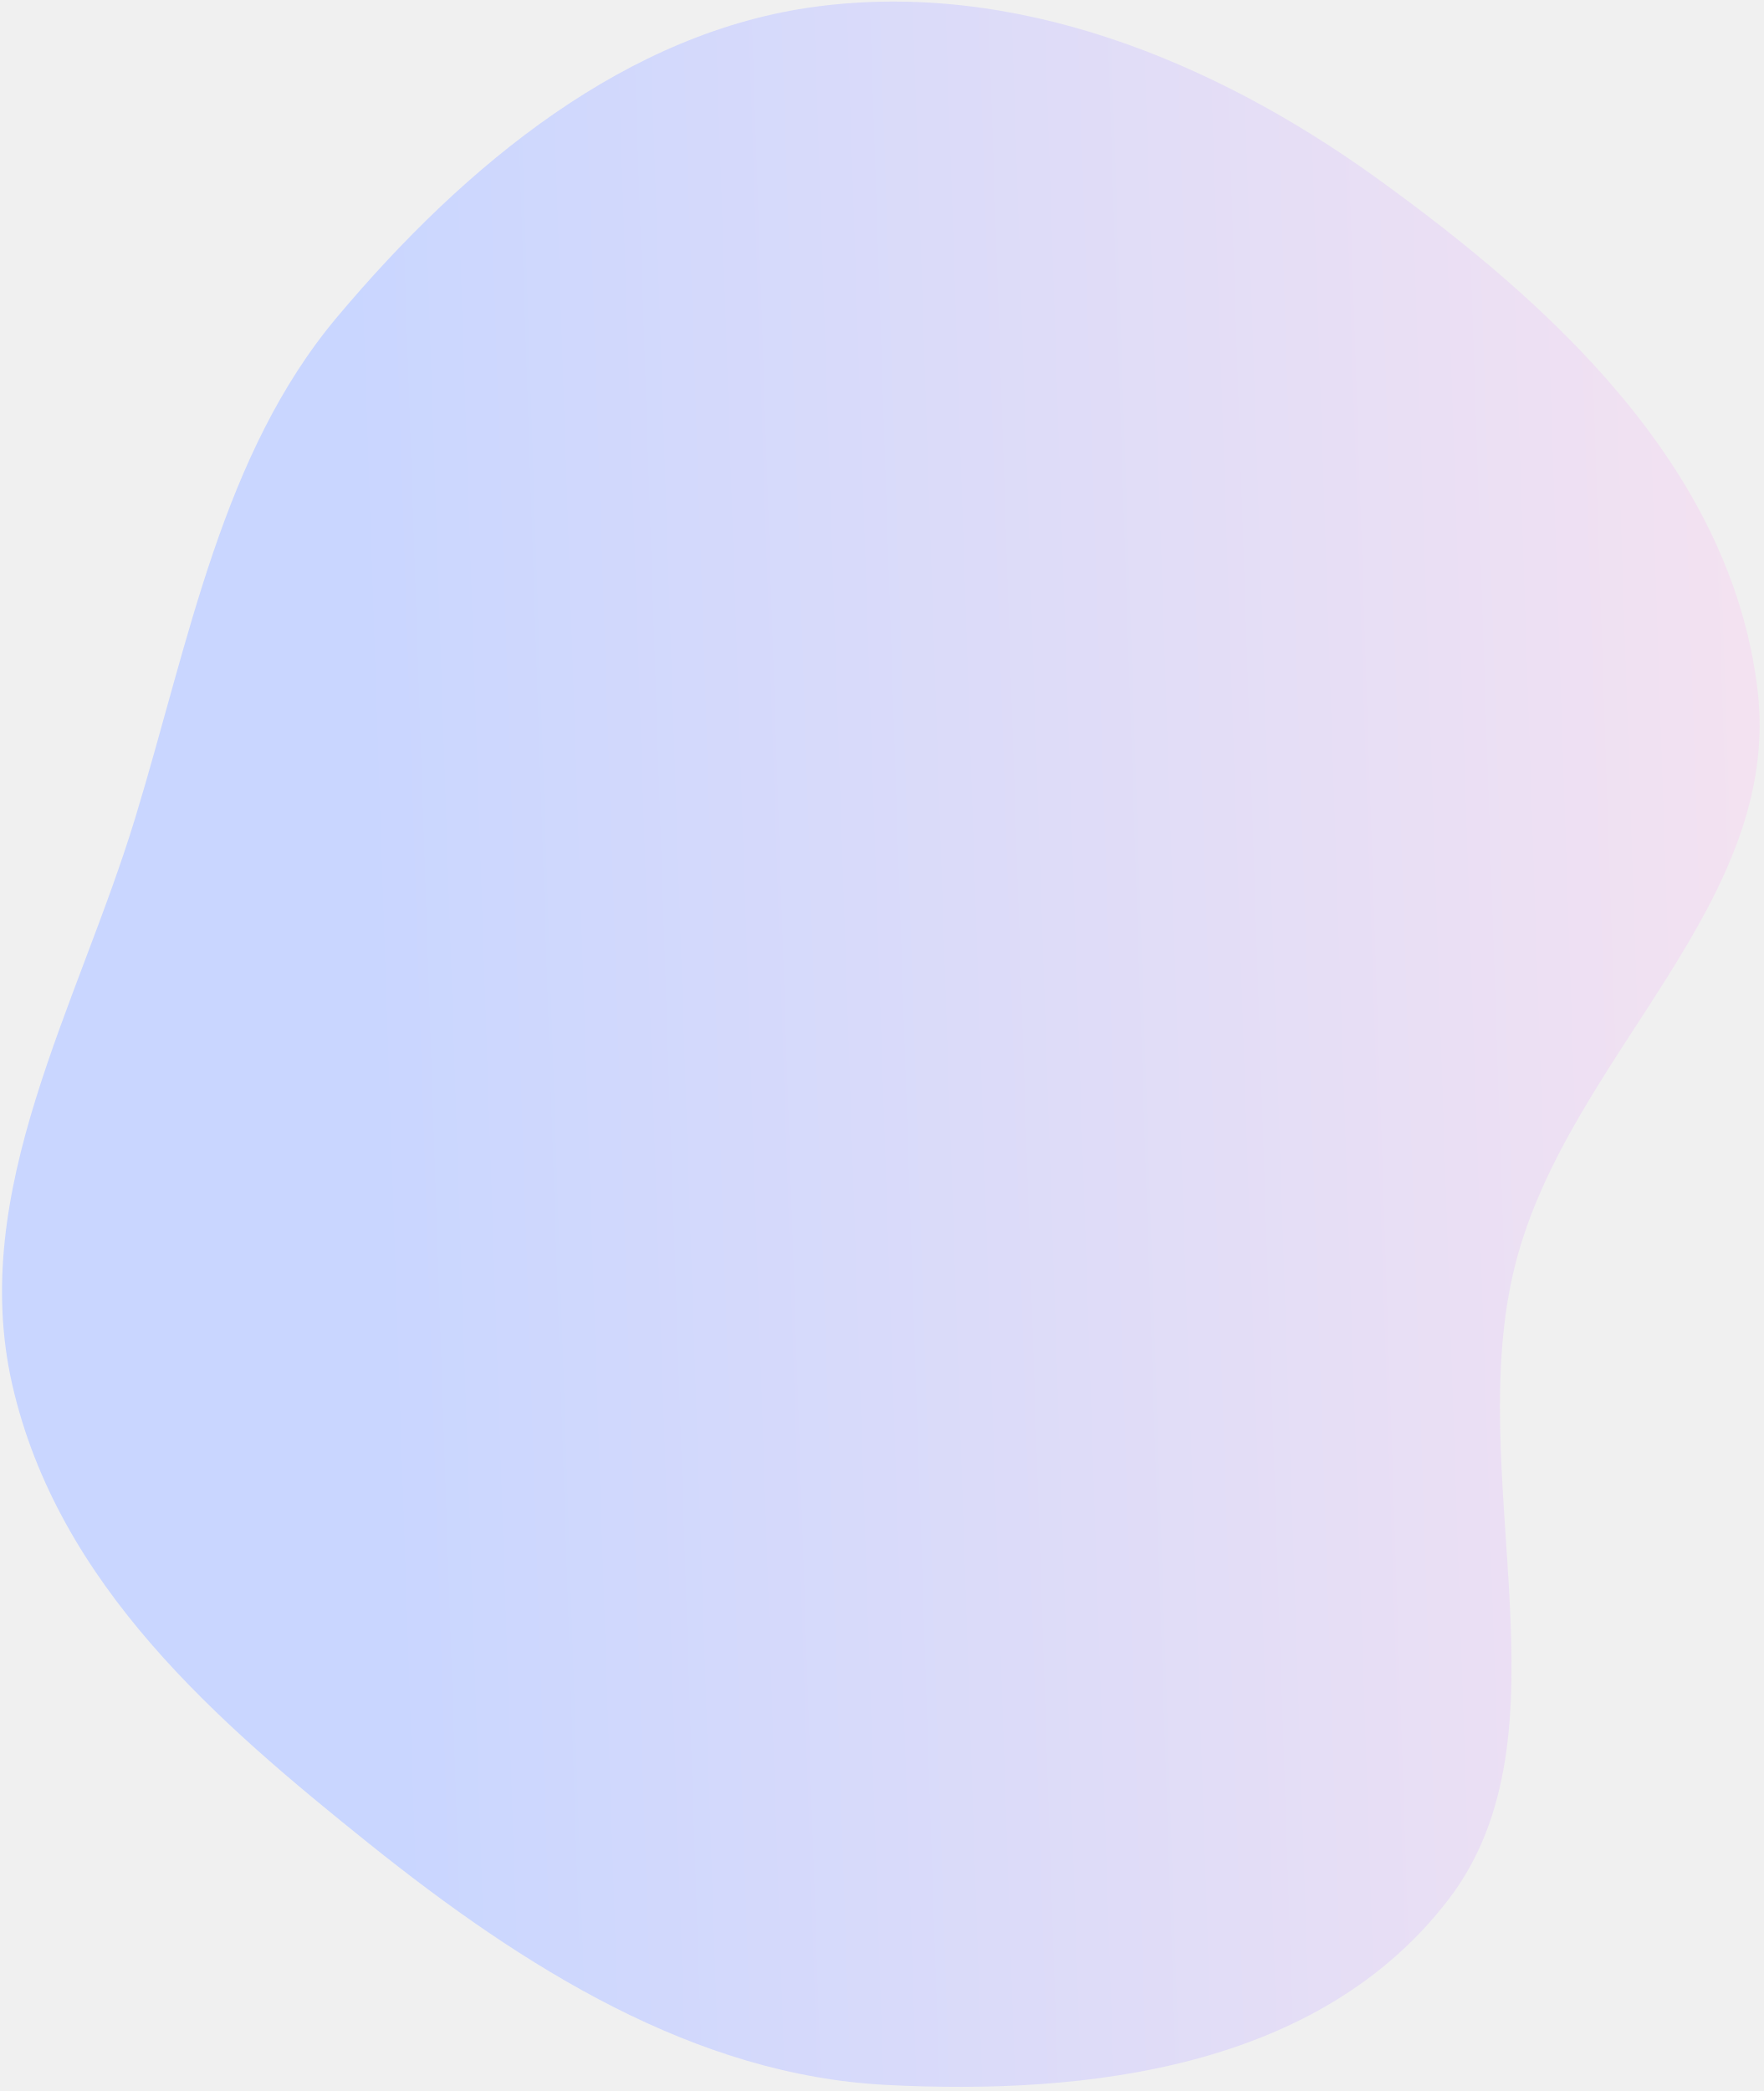
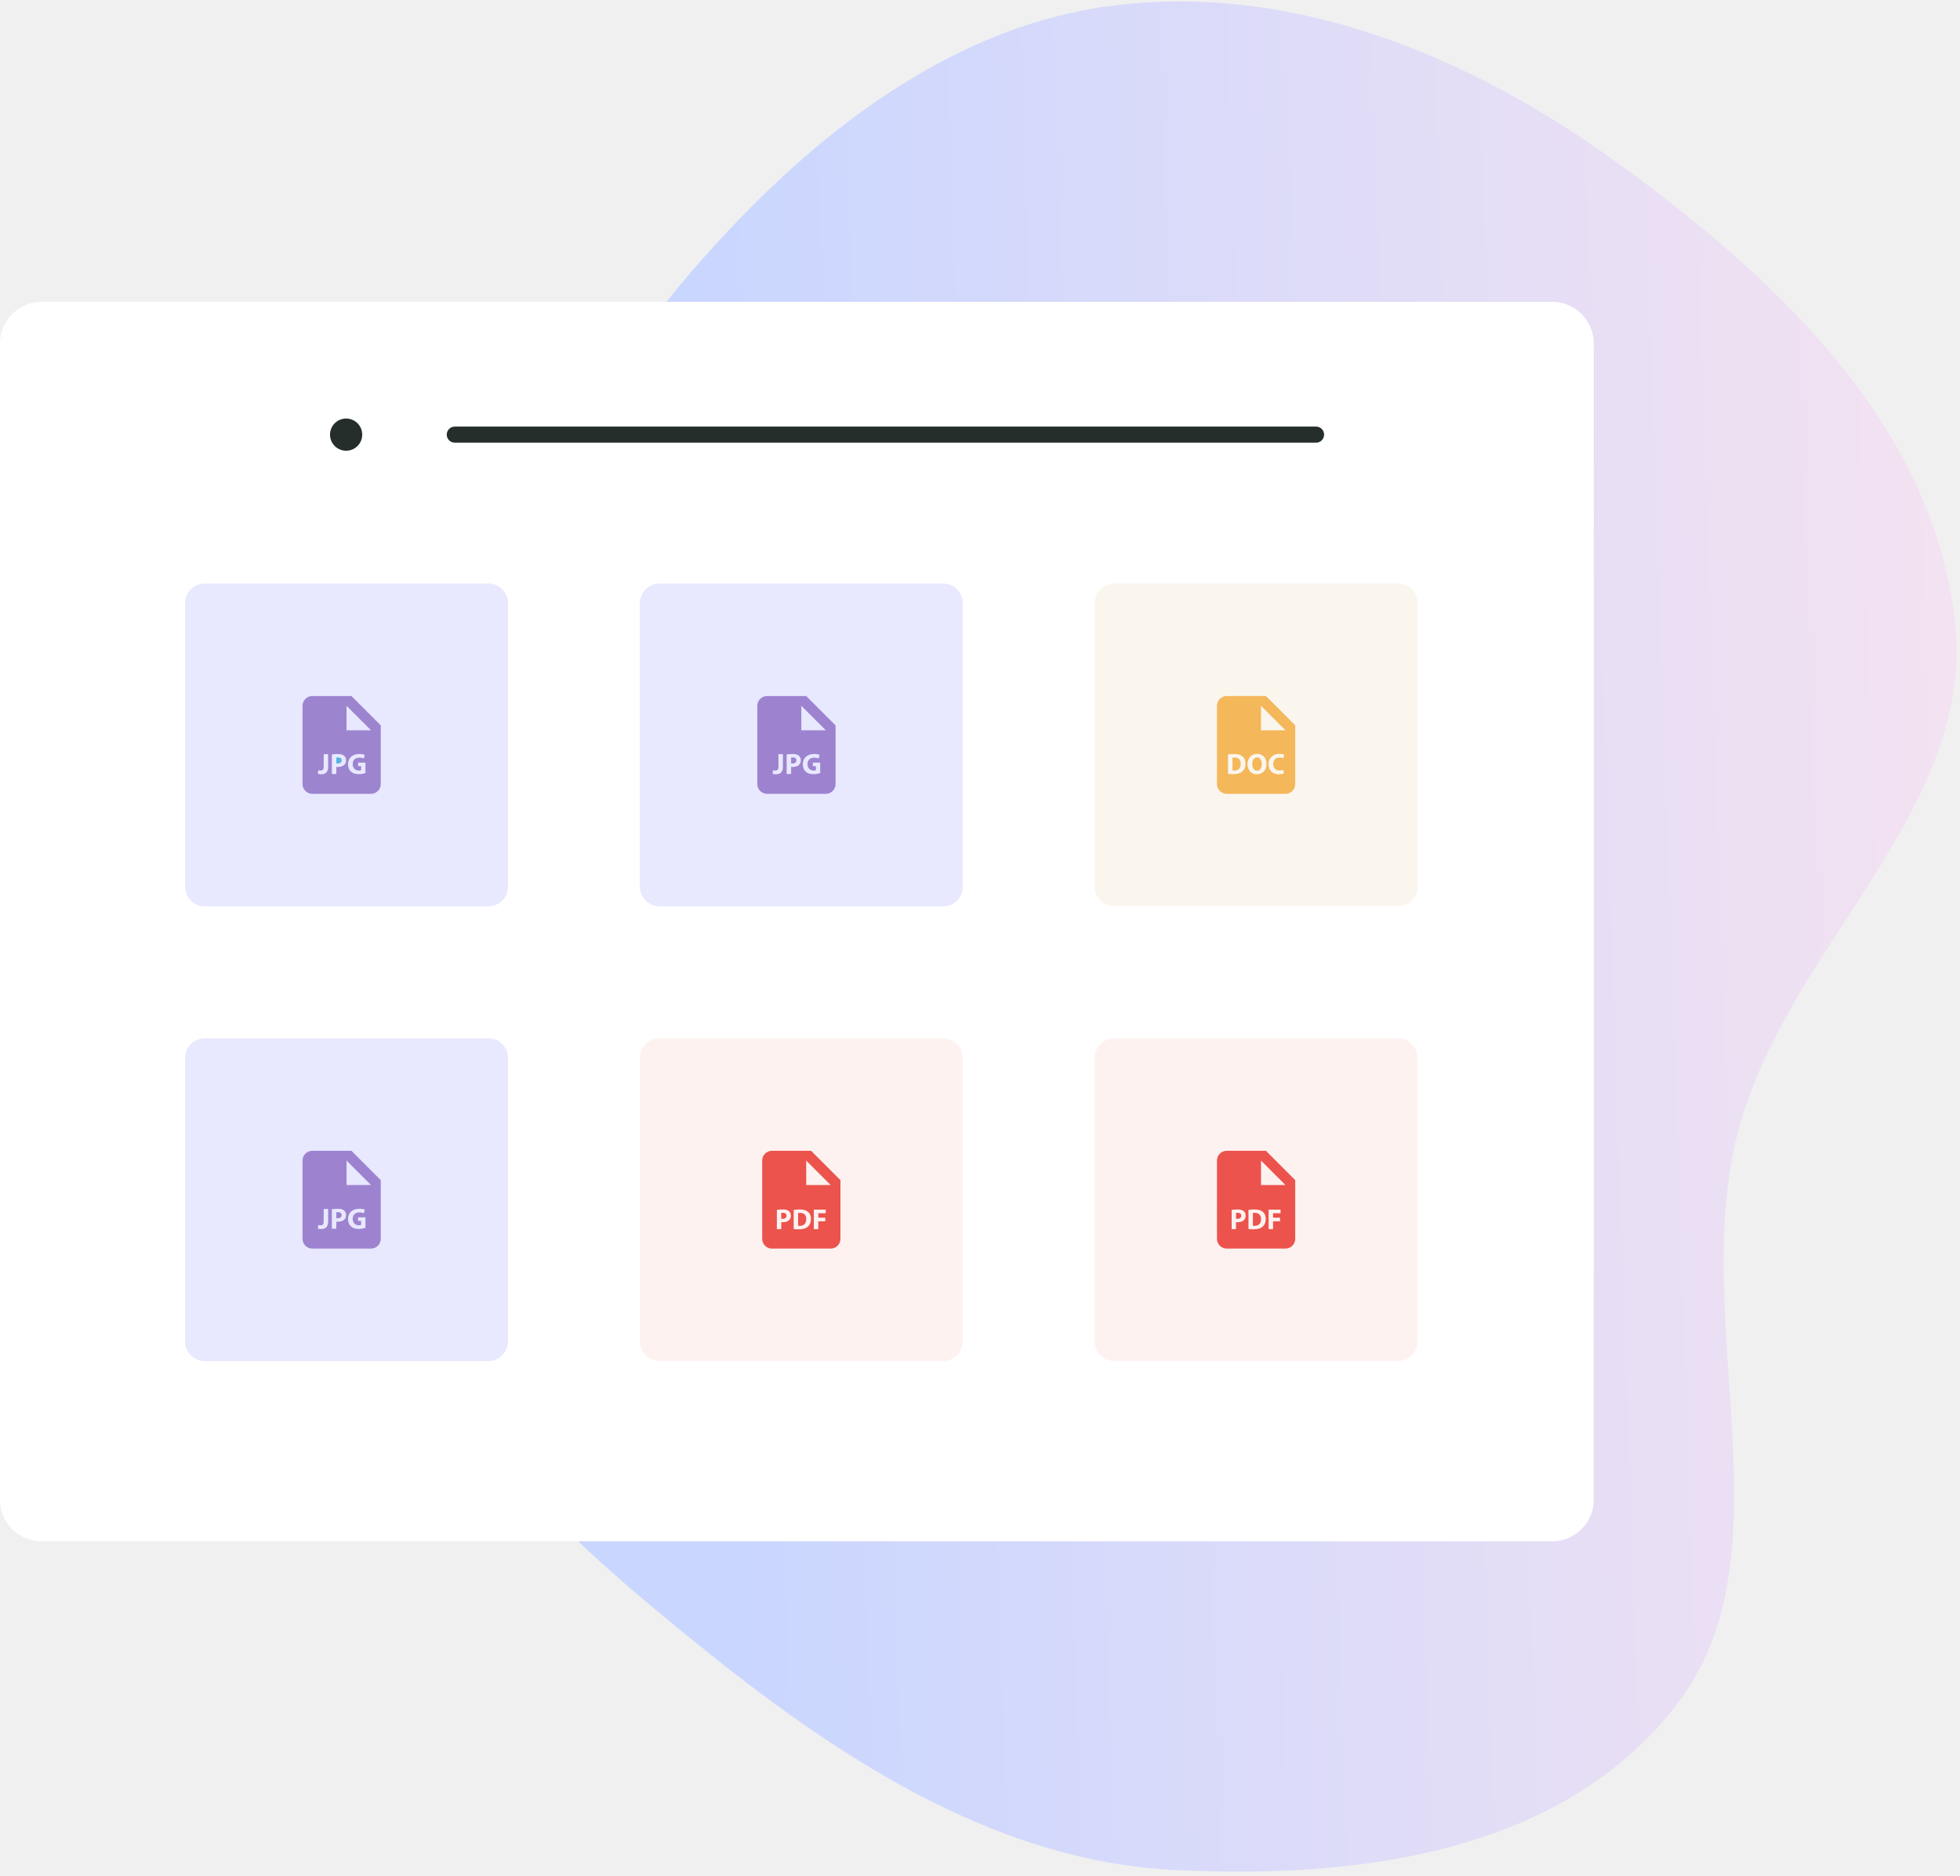
- <svg xmlns="http://www.w3.org/2000/svg" width="393" height="466" viewBox="0 0 393 466" fill="none">
-   <path fill-rule="evenodd" clip-rule="evenodd" d="M181.935 1.468C225.962 -4.339 270.006 13.066 307.313 40.06C345.152 67.44 385.387 103.608 391.62 153.194C397.676 201.377 349.588 235.093 337.697 281.772C325.772 328.58 351.152 386.366 322.802 423.328C293.862 461.059 242.17 466.953 197.437 464.641C154.899 462.442 116.921 438.666 82.278 410.896C48.56 383.866 12.915 353.27 2.726 308.554C-7.118 265.354 17.367 224.245 30.163 182.19C42.202 142.623 49.493 101.179 75.102 70.686C103.92 36.371 139.88 7.015 181.935 1.468Z" fill="url(#paint0_linear)" />
+ <svg xmlns="http://www.w3.org/2000/svg" width="487" height="466" viewBox="0 0 487 466" fill="none">
+   <path fill-rule="evenodd" clip-rule="evenodd" d="M275.935 1.468C319.962 -4.339 364.006 13.066 401.313 40.06C439.152 67.44 479.387 103.608 485.62 153.194C491.676 201.377 443.588 235.093 431.697 281.772C419.772 328.58 445.152 386.366 416.802 423.328C387.862 461.059 336.17 466.953 291.437 464.641C248.899 462.442 210.921 438.666 176.278 410.896C142.56 383.866 106.915 353.27 96.726 308.554C86.882 265.354 111.367 224.245 124.163 182.19C136.202 142.623 143.494 101.179 169.102 70.686C197.92 36.371 233.88 7.015 275.935 1.468Z" fill="url(#paint0_linear)" />
+   <rect y="75" width="396" height="308" rx="10.352" fill="white" />
+   <rect x="46" y="145" width="80.206" height="80.206" rx="4.861" fill="#E8E8FF" />
+   <path d="M87.319 172.951H77.597C76.952 172.951 76.334 173.207 75.878 173.663C75.422 174.119 75.166 174.737 75.166 175.382V194.826C75.166 195.47 75.422 196.088 75.878 196.544C76.334 197 76.952 197.256 77.597 197.256H92.18C92.824 197.256 93.442 197 93.898 196.544C94.354 196.088 94.61 195.47 94.61 194.826V180.243L87.319 172.951ZM81.533 190.507C81.533 191.907 80.863 192.395 79.785 192.395C79.53 192.395 79.195 192.351 78.977 192.277L79.1 191.382C79.254 191.433 79.451 191.469 79.67 191.469C80.136 191.469 80.427 191.258 80.427 190.492V187.402H81.534L81.533 190.507ZM85.536 190.063C85.155 190.419 84.596 190.581 83.94 190.581C83.794 190.581 83.663 190.572 83.561 190.558V192.314H82.46V187.467C82.957 187.392 83.459 187.359 83.962 187.366C84.646 187.366 85.135 187.496 85.462 187.759C85.776 188.007 85.988 188.415 85.988 188.896C85.988 189.378 85.826 189.786 85.536 190.063ZM90.799 192.089C90.459 192.206 89.808 192.366 89.16 192.366C88.264 192.366 87.615 192.14 87.163 191.702C86.712 191.28 86.464 190.639 86.47 189.917C86.479 188.284 87.665 187.352 89.276 187.352C89.909 187.352 90.399 187.477 90.638 187.592L90.406 188.481C90.137 188.364 89.802 188.269 89.263 188.269C88.338 188.269 87.637 188.794 87.637 189.859C87.637 190.871 88.272 191.469 89.181 191.469C89.438 191.469 89.641 191.44 89.73 191.395V190.367H88.971V189.5H90.799V192.089ZM87.319 181.458H86.103V175.382L92.18 181.458H87.319Z" fill="#9D84CF" />
+   <path d="M84.019 188.204C83.793 188.204 83.639 188.226 83.561 188.248V189.698C83.654 189.72 83.772 189.726 83.934 189.726C84.522 189.726 84.886 189.427 84.886 188.925C84.886 188.473 84.574 188.204 84.019 188.204Z" fill="#56B4E4" />
+   <rect x="46" y="258" width="80.206" height="80.206" rx="4.861" fill="#E8E8FF" />
+   <path d="M87.319 285.951H77.597C76.952 285.951 76.334 286.207 75.878 286.663C75.422 287.119 75.166 287.737 75.166 288.382V307.826C75.166 308.47 75.422 309.088 75.878 309.544C76.334 310 76.952 310.256 77.597 310.256H92.18C92.824 310.256 93.442 310 93.898 309.544C94.354 309.088 94.61 308.47 94.61 307.826V293.243L87.319 285.951ZM81.533 303.507C81.533 304.907 80.863 305.395 79.785 305.395C79.53 305.395 79.195 305.351 78.977 305.277L79.1 304.382C79.254 304.433 79.451 304.469 79.67 304.469C80.136 304.469 80.427 304.258 80.427 303.492V300.402H81.534L81.533 303.507ZM85.536 303.063C85.155 303.419 84.596 303.581 83.94 303.581C83.794 303.581 83.663 303.572 83.561 303.558V305.314H82.46V300.467C82.957 300.392 83.459 300.359 83.962 300.366C84.646 300.366 85.135 300.496 85.462 300.759C85.776 301.007 85.988 301.415 85.988 301.896C85.988 302.378 85.826 302.786 85.536 303.063ZM90.799 305.089C90.459 305.206 89.808 305.366 89.16 305.366C88.264 305.366 87.615 305.14 87.163 304.702C86.712 304.28 86.464 303.639 86.47 302.917C86.479 301.284 87.665 300.352 89.276 300.352C89.909 300.352 90.399 300.477 90.638 300.592L90.406 301.481C90.137 301.364 89.802 301.269 89.263 301.269C88.338 301.269 87.637 301.794 87.637 302.859C87.637 303.871 88.272 304.469 89.181 304.469C89.438 304.469 89.641 304.44 89.73 304.395V303.367H88.971V302.5H90.799V305.089ZM87.319 294.458H86.103V288.382L92.18 294.458H87.319Z" fill="#9D83CF" />
+   <path d="M84.019 301.204C83.793 301.204 83.639 301.226 83.561 301.248V302.698C83.654 302.72 83.772 302.726 83.934 302.726C84.522 302.726 84.886 302.427 84.886 301.925C84.886 301.473 84.574 301.204 84.019 301.204Z" fill="#9D83CF" />
+   <rect x="159" y="145" width="80.206" height="80.206" rx="4.861" fill="#E8E8FF" />
+   <path d="M200.318 172.951H190.597C189.952 172.951 189.334 173.207 188.878 173.663C188.422 174.119 188.166 174.737 188.166 175.382V194.826C188.166 195.47 188.422 196.088 188.878 196.544C189.334 197 189.952 197.256 190.597 197.256H205.179C205.824 197.256 206.442 197 206.898 196.544C207.354 196.088 207.61 195.47 207.61 194.826V180.243L200.318 172.951ZM194.533 190.507C194.533 191.907 193.863 192.395 192.785 192.395C192.53 192.395 192.195 192.351 191.977 192.277L192.1 191.382C192.254 191.433 192.451 191.469 192.67 191.469C193.136 191.469 193.427 191.258 193.427 190.492V187.402H194.534L194.533 190.507ZM198.536 190.063C198.155 190.419 197.596 190.581 196.94 190.581C196.794 190.581 196.663 190.572 196.561 190.558V192.314H195.46V187.467C195.957 187.392 196.459 187.359 196.962 187.366C197.646 187.366 198.135 187.496 198.462 187.759C198.776 188.007 198.988 188.415 198.988 188.896C198.988 189.378 198.826 189.786 198.536 190.063ZM203.799 192.089C203.459 192.206 202.809 192.366 202.16 192.366C201.264 192.366 200.615 192.14 200.163 191.702C199.712 191.28 199.464 190.639 199.47 189.917C199.479 188.284 200.665 187.352 202.276 187.352C202.909 187.352 203.399 187.477 203.639 187.592L203.406 188.481C203.137 188.364 202.802 188.269 202.263 188.269C201.338 188.269 200.637 188.794 200.637 189.859C200.637 190.871 201.272 191.469 202.181 191.469C202.438 191.469 202.641 191.44 202.73 191.395V190.367H201.971V189.5H203.799V192.089ZM200.318 181.458H199.103V175.382L205.179 181.458H200.318Z" fill="#9D83CF" />
+   <path d="M197.019 188.204C196.793 188.204 196.64 188.226 196.561 188.248V189.698C196.654 189.72 196.772 189.726 196.934 189.726C197.522 189.726 197.886 189.427 197.886 188.925C197.886 188.473 197.574 188.204 197.019 188.204Z" fill="#9D83CF" />
+   <rect x="272" y="145" width="80.206" height="80.206" rx="4.861" fill="#FAF6EE" />
+   <path d="M312.328 188.204C311.578 188.204 311.141 188.917 311.141 189.873C311.141 190.834 311.591 191.513 312.335 191.513C313.085 191.513 313.515 190.799 313.515 189.843C313.515 188.961 313.092 188.204 312.328 188.204Z" fill="#F4B75A" />
+   <path d="M314.533 172.95H304.811C304.167 172.95 303.549 173.206 303.093 173.662C302.637 174.118 302.381 174.736 302.381 175.381V194.825C302.381 195.469 302.637 196.087 303.093 196.543C303.549 196.999 304.167 197.255 304.811 197.255H319.394C320.039 197.255 320.657 196.999 321.113 196.543C321.569 196.087 321.825 195.469 321.825 194.825V180.242L314.533 172.95ZM308.645 191.731C308.128 192.161 307.341 192.364 306.38 192.364C305.803 192.364 305.396 192.327 305.119 192.291V187.465C305.616 187.394 306.118 187.36 306.62 187.364C307.553 187.364 308.158 187.532 308.631 187.889C309.141 188.268 309.462 188.874 309.462 189.739C309.462 190.681 309.119 191.33 308.645 191.731ZM312.279 192.394C310.821 192.394 309.969 191.293 309.969 189.893C309.969 188.422 310.908 187.322 312.359 187.322C313.867 187.322 314.691 188.451 314.691 189.807C314.69 191.417 313.713 192.394 312.279 192.394ZM317.936 191.468C318.27 191.468 318.642 191.394 318.862 191.308L319.03 192.174C318.826 192.276 318.366 192.386 317.77 192.386C316.072 192.386 315.197 191.33 315.197 189.93C315.197 188.254 316.391 187.322 317.879 187.322C318.455 187.322 318.891 187.438 319.088 187.54L318.862 188.423C318.566 188.3 318.249 188.238 317.929 188.24C317.046 188.24 316.361 188.773 316.361 189.866C316.361 190.85 316.944 191.468 317.936 191.468ZM314.533 181.457H313.318V175.381L319.394 181.457H314.533Z" fill="#F4B75A" />
+   <path d="M306.736 188.218C306.49 188.218 306.329 188.24 306.234 188.262V191.476C306.329 191.498 306.482 191.498 306.62 191.498C307.626 191.505 308.281 190.952 308.281 189.778C308.288 188.757 307.691 188.218 306.736 188.218Z" fill="#F4B75A" />
+   <rect x="272" y="258" width="80.206" height="80.206" rx="4.861" fill="#FEF2F1" />
+   <path d="M307.565 301.36C307.342 301.36 307.191 301.382 307.113 301.404V302.836C307.206 302.858 307.321 302.864 307.48 302.864C308.062 302.864 308.421 302.57 308.421 302.072C308.421 301.628 308.112 301.36 307.565 301.36ZM311.803 301.375C311.56 301.375 311.402 301.397 311.308 301.419V304.59C311.402 304.612 311.553 304.612 311.689 304.612C312.682 304.62 313.328 304.073 313.328 302.916C313.335 301.907 312.746 301.375 311.803 301.375Z" fill="#EB534C" />
+   <path d="M314.533 285.951H304.811C304.167 285.951 303.549 286.207 303.093 286.663C302.637 287.119 302.381 287.737 302.381 288.382V307.826C302.381 308.47 302.637 309.088 303.093 309.544C303.549 310 304.167 310.256 304.811 310.256H319.394C320.039 310.256 320.657 310 321.113 309.544C321.569 309.088 321.825 308.47 321.825 307.826V293.243L314.533 285.951ZM309.062 303.196C308.687 303.548 308.133 303.706 307.487 303.706C307.362 303.707 307.237 303.7 307.113 303.684V305.417H306.027V300.634C306.517 300.561 307.012 300.527 307.508 300.534C308.185 300.534 308.666 300.663 308.991 300.922C309.299 301.167 309.508 301.57 309.508 302.043C309.507 302.52 309.349 302.922 309.062 303.196ZM313.689 304.842C313.178 305.266 312.402 305.468 311.453 305.468C310.884 305.468 310.482 305.432 310.208 305.395V300.635C310.699 300.563 311.194 300.53 311.69 300.534C312.61 300.534 313.207 300.699 313.674 301.052C314.178 301.426 314.494 302.023 314.494 302.88C314.494 303.807 314.155 304.447 313.689 304.842ZM318.179 301.47H316.317V302.577H318.058V303.469H316.317V305.418H315.216V300.571H318.179V301.47ZM314.533 294.458H313.318V288.382L319.394 294.458H314.533Z" fill="#EB534C" />
+   <rect x="159" y="258" width="80.206" height="80.206" rx="4.861" fill="#FEF2F1" />
+   <path d="M194.565 301.36C194.342 301.36 194.191 301.382 194.113 301.404V302.836C194.206 302.858 194.321 302.864 194.48 302.864C195.062 302.864 195.421 302.57 195.421 302.072C195.421 301.628 195.112 301.36 194.565 301.36ZM198.803 301.375C198.56 301.375 198.402 301.397 198.308 301.419V304.59C198.402 304.612 198.553 304.612 198.689 304.612C199.682 304.62 200.328 304.073 200.328 302.916C200.335 301.907 199.746 301.375 198.803 301.375Z" fill="#EB534C" />
+   <path d="M201.533 285.951H191.811C191.167 285.951 190.549 286.207 190.093 286.663C189.637 287.119 189.381 287.737 189.381 288.382V307.826C189.381 308.47 189.637 309.088 190.093 309.544C190.549 310 191.167 310.256 191.811 310.256H206.394C207.039 310.256 207.657 310 208.113 309.544C208.569 309.088 208.825 308.47 208.825 307.826V293.243L201.533 285.951ZM196.062 303.196C195.687 303.548 195.133 303.706 194.487 303.706C194.362 303.707 194.237 303.7 194.113 303.684V305.417H193.027V300.634C193.517 300.561 194.012 300.527 194.508 300.534C195.185 300.534 195.666 300.663 195.991 300.922C196.299 301.167 196.508 301.57 196.508 302.043C196.507 302.52 196.349 302.922 196.062 303.196ZM200.689 304.842C200.178 305.266 199.402 305.468 198.453 305.468C197.884 305.468 197.482 305.432 197.208 305.395V300.635C197.699 300.563 198.194 300.53 198.69 300.534C199.61 300.534 200.207 300.699 200.674 301.052C201.178 301.426 201.494 302.023 201.494 302.88C201.494 303.807 201.155 304.447 200.689 304.842ZM205.179 301.47H203.317V302.577H205.058V303.469H203.317V305.418H202.216V300.571H205.179V301.47ZM201.533 294.458H200.318V288.382L206.394 294.458H201.533Z" fill="#EB534C" />
+   <circle cx="86" cy="108" r="4" fill="#252E2A" />
+   <rect x="111" y="106" width="218" height="4" rx="2" fill="#252E2A" />
  <defs>
-     <linearGradient id="paint0_linear" x1="80.14" y1="153.602" x2="475.714" y2="140.362" gradientUnits="userSpaceOnUse">
+     <linearGradient id="paint0_linear" x1="174.14" y1="153.602" x2="569.714" y2="140.362" gradientUnits="userSpaceOnUse">
      <stop stop-color="#C9D6FF" />
      <stop offset="1" stop-color="#FFE5ED" />
    </linearGradient>
  </defs>
</svg>
